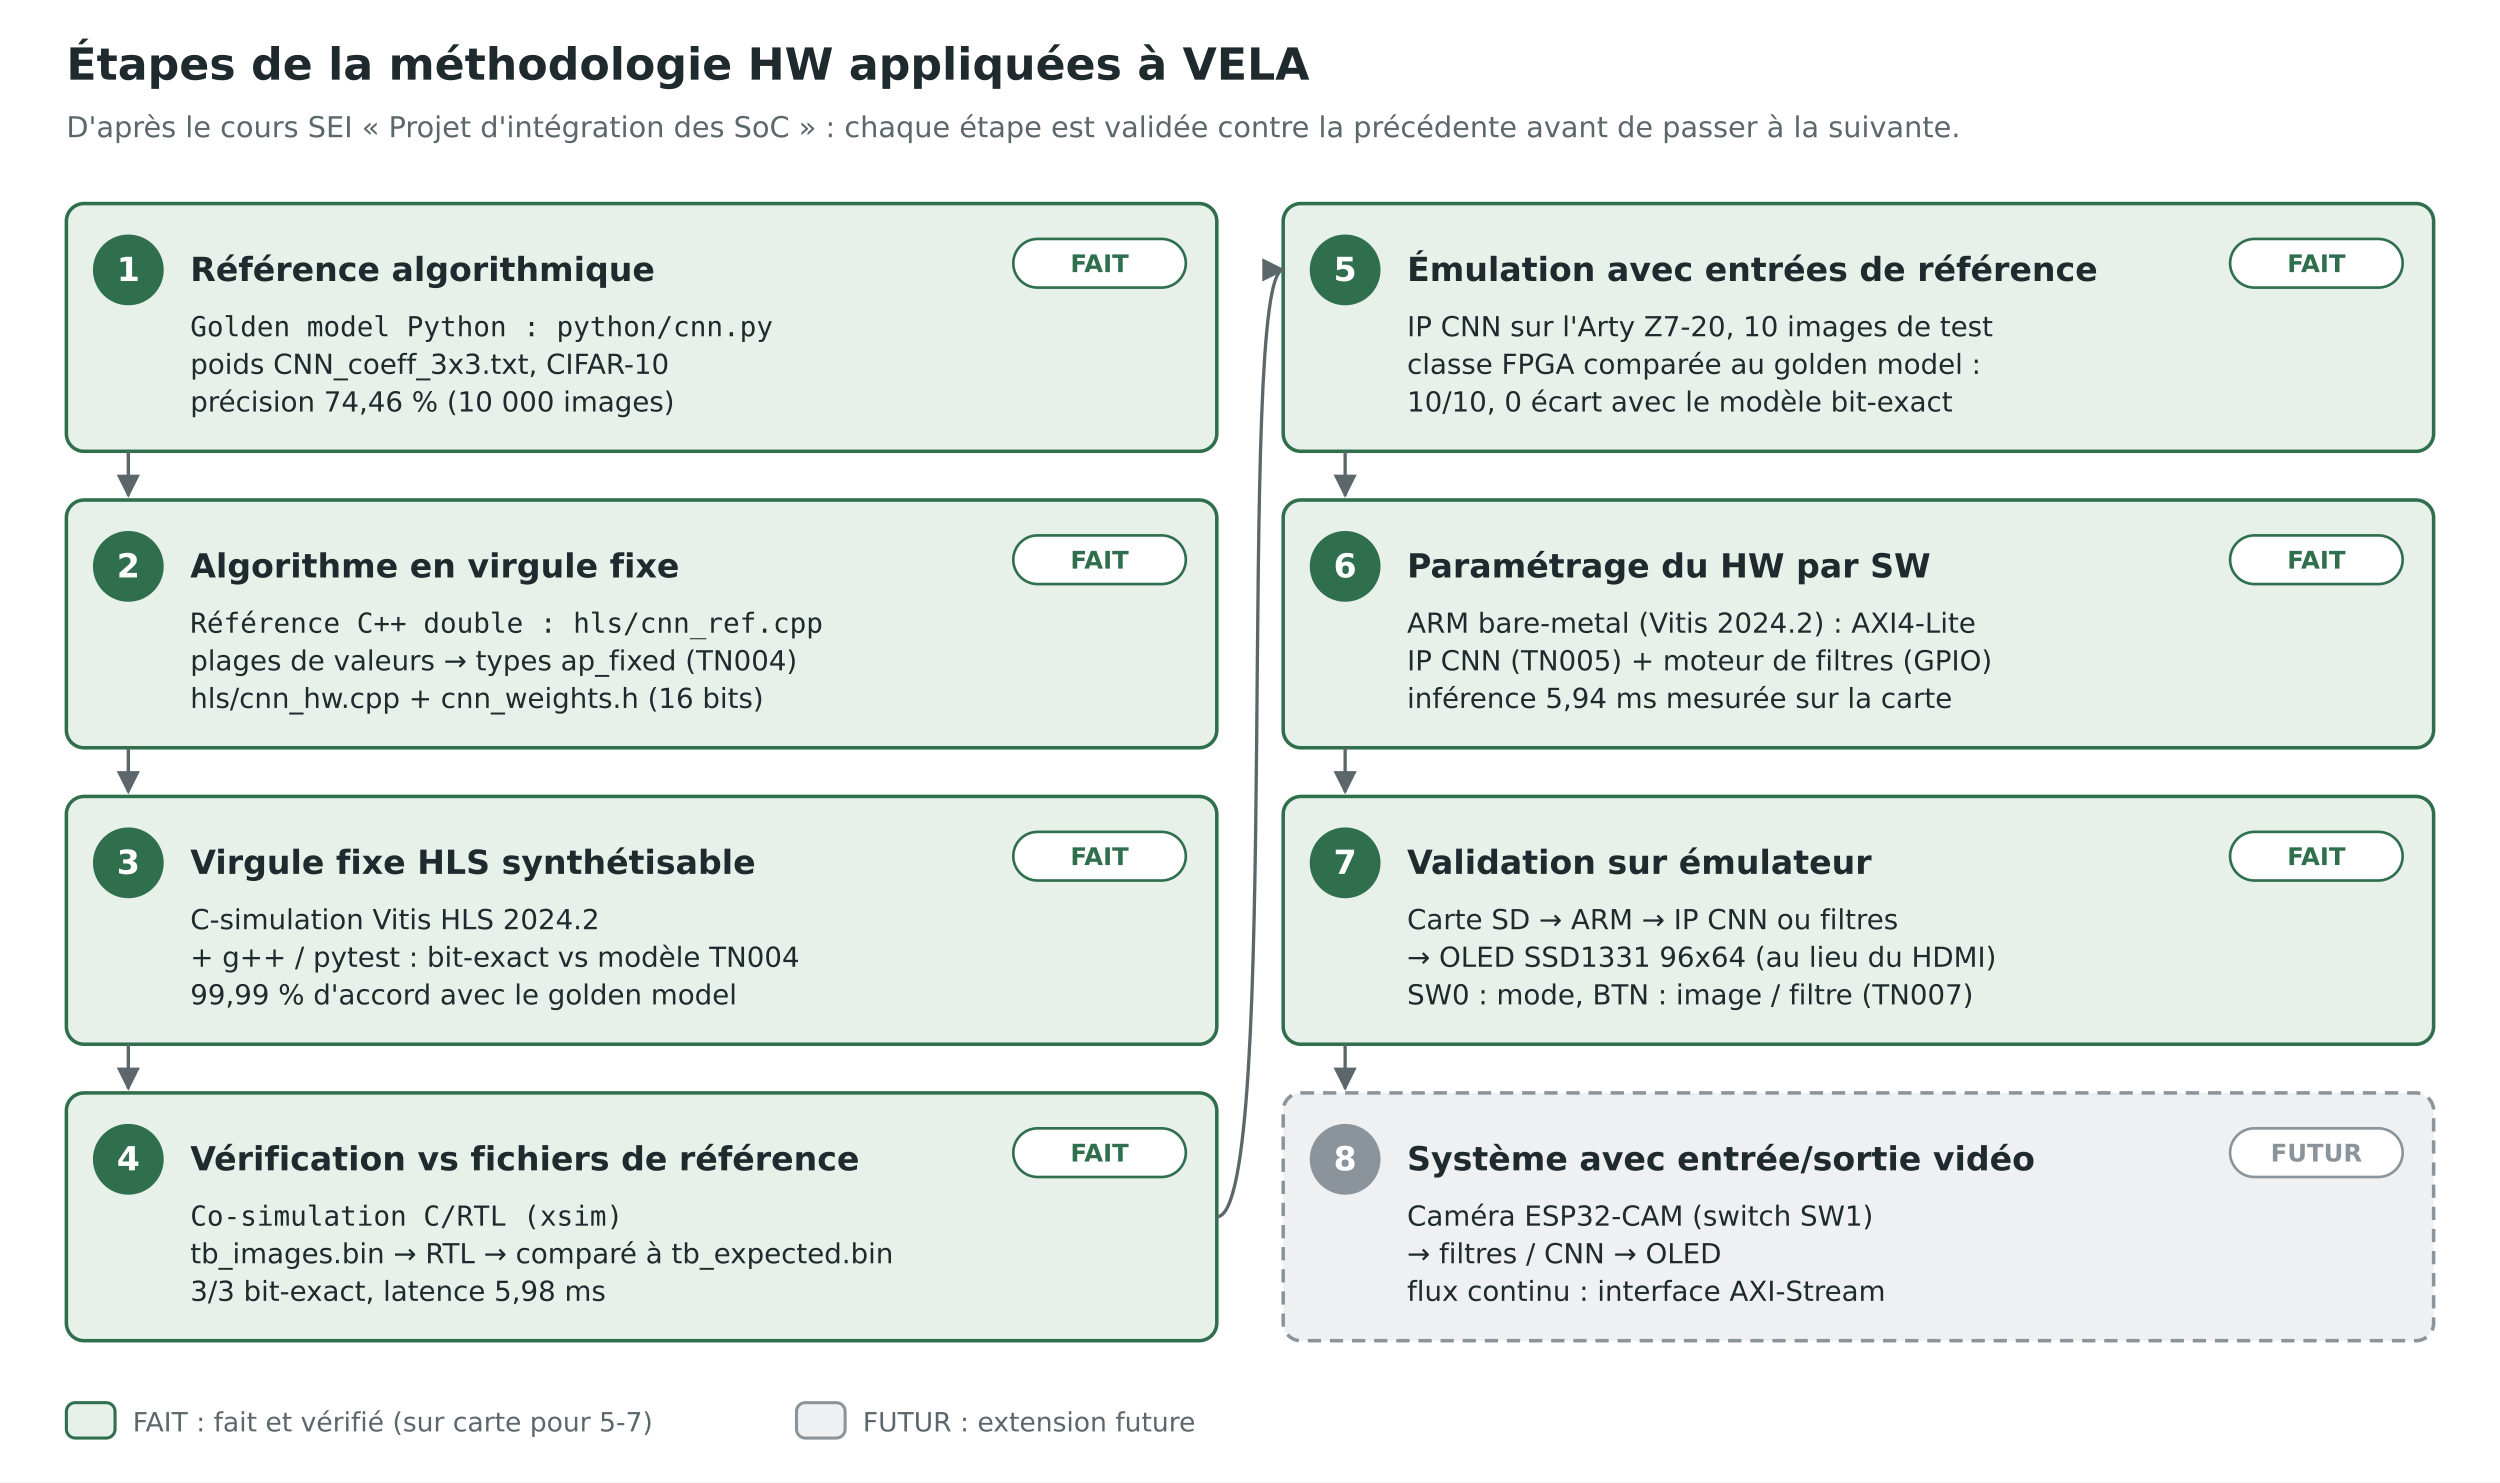
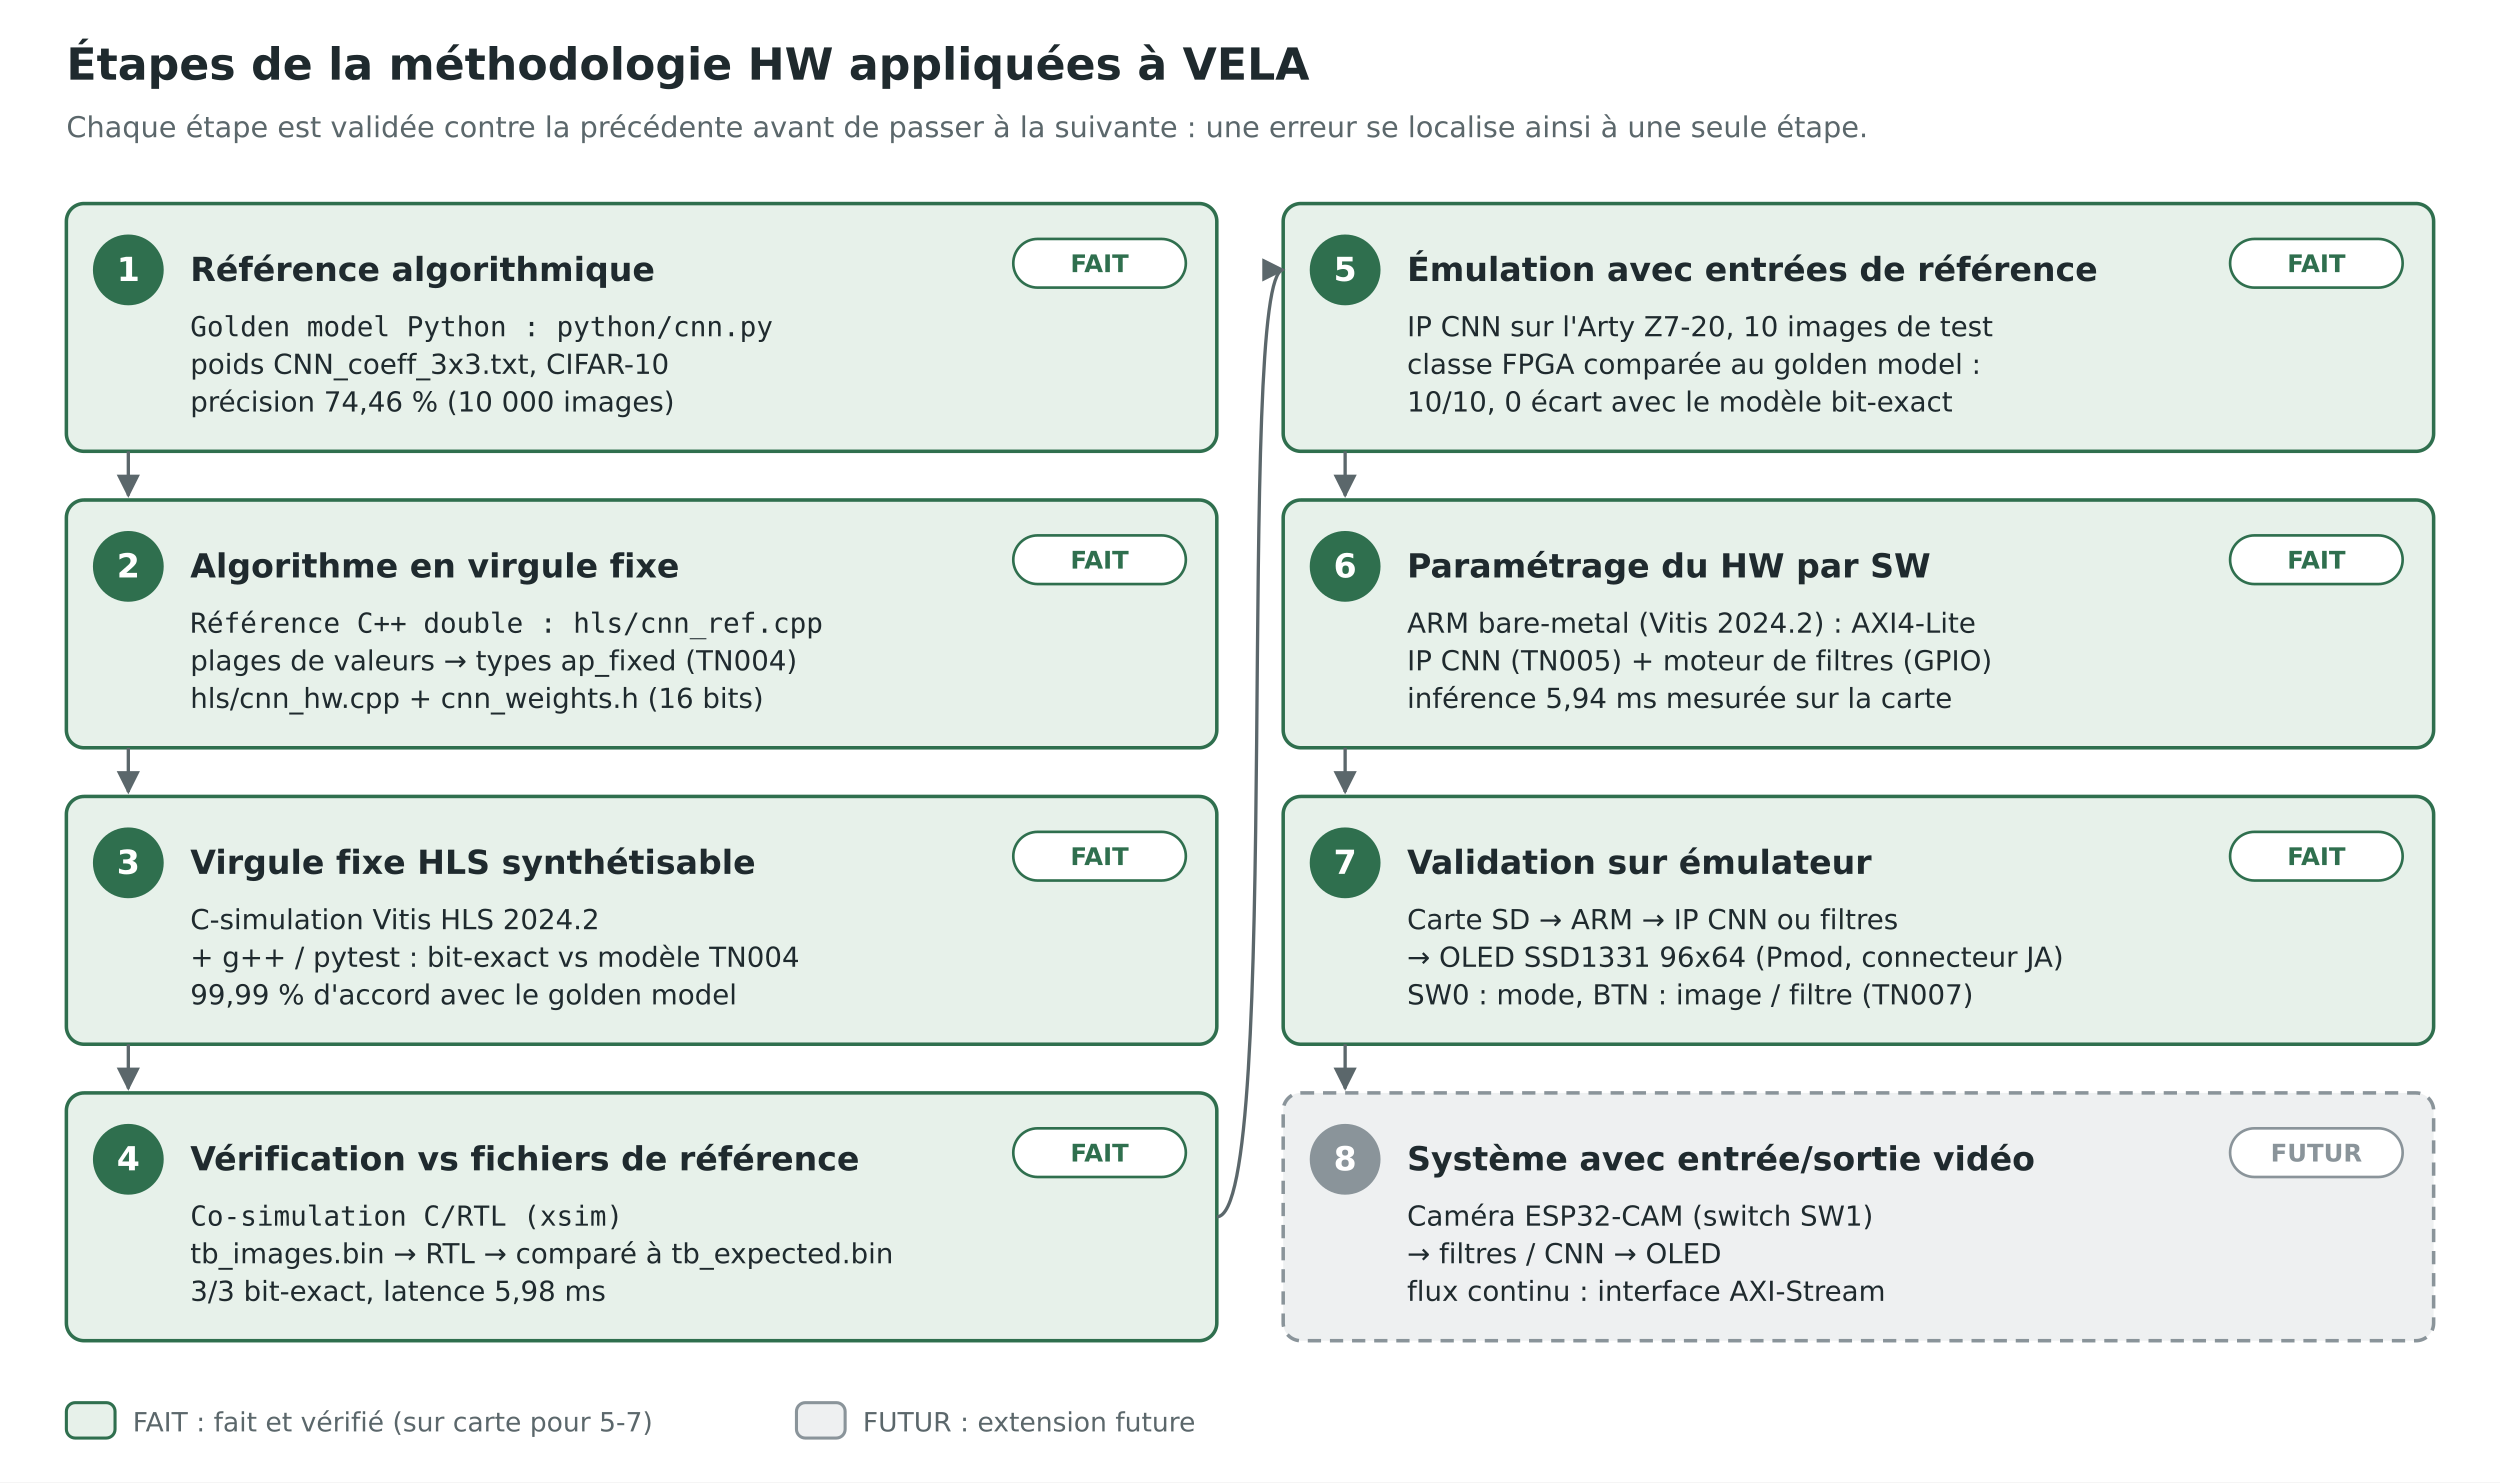
<svg xmlns="http://www.w3.org/2000/svg" viewBox="0 0 1130 670" width="1130" height="670" role="img" aria-label="Étapes de la méthodologie HW appliquées à VELA">
  <style>
  text { font-family: DejaVu Sans, Helvetica, Arial, sans-serif; }
  .mono { font-family: DejaVu Sans Mono, Menlo, Consolas, monospace; }
  .muted { fill: #5b676b; }
  @keyframes step { 0%, 12.00% { opacity: 1; } 12.50%, 100% { opacity: 0.35; } }
  .step { animation: step 20.0s linear infinite; }
  @media (prefers-reduced-motion: reduce) { * { animation: none !important; } }
</style>
  <defs>
    <marker id="arrow" viewBox="0 0 10 10" refX="9" refY="5" markerWidth="7" markerHeight="7" orient="auto-start-reverse">
      <path d="M0,0 L10,5 L0,10 z" fill="#5b676b" />
    </marker>
    <marker id="arrowA" viewBox="0 0 10 10" refX="9" refY="5" markerWidth="7" markerHeight="7" orient="auto-start-reverse">
      <path d="M0,0 L10,5 L0,10 z" fill="#a4562a" />
    </marker>
  </defs>
  <rect width="1130" height="670" fill="#ffffff" />
  <text x="30" y="36" font-size="20" text-anchor="start" font-weight="bold" fill="#1f2a2e">Étapes de la méthodologie HW appliquées à VELA</text>
-   <text x="30" y="62" font-size="13" text-anchor="start" font-weight="normal" class="muted" fill="#1f2a2e">D'après le cours SEI « Projet d'intégration des SoC » : chaque étape est validée contre la précédente avant de passer à la suivante.</text>
+   <text x="30" y="62" font-size="13" text-anchor="start" font-weight="normal" class="muted" fill="#1f2a2e">Chaque étape est validée contre la précédente avant de passer à la suivante : une erreur se localise ainsi à une seule étape.</text>
  <g class="step" style="animation-delay:0.0s">
    <rect x="30" y="92" width="520" height="112" rx="8" fill="#e7f1ea" stroke="#2f6f4e" stroke-width="1.6" />
    <circle cx="58" cy="122" r="16" fill="#2f6f4e" />
    <text x="58" y="127" font-size="15" text-anchor="middle" font-weight="bold" fill="#ffffff">1</text>
    <text x="86" y="127" font-size="15" text-anchor="start" font-weight="bold" fill="#1f2a2e">Référence algorithmique</text>
    <rect x="458" y="108" width="78" height="22" rx="11" fill="#ffffff" stroke="#2f6f4e" stroke-width="1.2" />
    <text x="497" y="123" font-size="11" text-anchor="middle" font-weight="bold" fill="#2f6f4e">FAIT</text>
    <text x="86" y="152" font-size="12.5" text-anchor="start" font-weight="normal" class="mono" fill="#1f2a2e">Golden model Python : python/cnn.py</text>
    <text x="86" y="169" font-size="12.5" text-anchor="start" font-weight="normal" fill="#1f2a2e">poids CNN_coeff_3x3.txt, CIFAR-10</text>
    <text x="86" y="186" font-size="12.5" text-anchor="start" font-weight="normal" fill="#1f2a2e">précision 74,46 % (10 000 images)</text>
  </g>
  <line x1="58" y1="204" x2="58" y2="224" stroke="#5b676b" stroke-width="1.5" marker-end="url(#arrow)" />
  <g class="step" style="animation-delay:2.5s">
    <rect x="30" y="226" width="520" height="112" rx="8" fill="#e7f1ea" stroke="#2f6f4e" stroke-width="1.6" />
    <circle cx="58" cy="256" r="16" fill="#2f6f4e" />
    <text x="58" y="261" font-size="15" text-anchor="middle" font-weight="bold" fill="#ffffff">2</text>
    <text x="86" y="261" font-size="15" text-anchor="start" font-weight="bold" fill="#1f2a2e">Algorithme en virgule fixe</text>
    <rect x="458" y="242" width="78" height="22" rx="11" fill="#ffffff" stroke="#2f6f4e" stroke-width="1.2" />
    <text x="497" y="257" font-size="11" text-anchor="middle" font-weight="bold" fill="#2f6f4e">FAIT</text>
    <text x="86" y="286" font-size="12.5" text-anchor="start" font-weight="normal" class="mono" fill="#1f2a2e">Référence C++ double : hls/cnn_ref.cpp</text>
    <text x="86" y="303" font-size="12.5" text-anchor="start" font-weight="normal" fill="#1f2a2e">plages de valeurs → types ap_fixed (TN004)</text>
    <text x="86" y="320" font-size="12.5" text-anchor="start" font-weight="normal" fill="#1f2a2e">hls/cnn_hw.cpp + cnn_weights.h (16 bits)</text>
  </g>
  <line x1="58" y1="338" x2="58" y2="358" stroke="#5b676b" stroke-width="1.5" marker-end="url(#arrow)" />
  <g class="step" style="animation-delay:5.0s">
    <rect x="30" y="360" width="520" height="112" rx="8" fill="#e7f1ea" stroke="#2f6f4e" stroke-width="1.6" />
    <circle cx="58" cy="390" r="16" fill="#2f6f4e" />
    <text x="58" y="395" font-size="15" text-anchor="middle" font-weight="bold" fill="#ffffff">3</text>
    <text x="86" y="395" font-size="15" text-anchor="start" font-weight="bold" fill="#1f2a2e">Virgule fixe HLS synthétisable</text>
    <rect x="458" y="376" width="78" height="22" rx="11" fill="#ffffff" stroke="#2f6f4e" stroke-width="1.2" />
    <text x="497" y="391" font-size="11" text-anchor="middle" font-weight="bold" fill="#2f6f4e">FAIT</text>
    <text x="86" y="420" font-size="12.5" text-anchor="start" font-weight="normal" fill="#1f2a2e">C-simulation Vitis HLS 2024.2</text>
    <text x="86" y="437" font-size="12.5" text-anchor="start" font-weight="normal" fill="#1f2a2e">+ g++ / pytest : bit-exact vs modèle TN004</text>
    <text x="86" y="454" font-size="12.5" text-anchor="start" font-weight="normal" fill="#1f2a2e">99,99 % d'accord avec le golden model</text>
  </g>
  <line x1="58" y1="472" x2="58" y2="492" stroke="#5b676b" stroke-width="1.5" marker-end="url(#arrow)" />
  <g class="step" style="animation-delay:7.5s">
    <rect x="30" y="494" width="520" height="112" rx="8" fill="#e7f1ea" stroke="#2f6f4e" stroke-width="1.6" />
    <circle cx="58" cy="524" r="16" fill="#2f6f4e" />
    <text x="58" y="529" font-size="15" text-anchor="middle" font-weight="bold" fill="#ffffff">4</text>
    <text x="86" y="529" font-size="15" text-anchor="start" font-weight="bold" fill="#1f2a2e">Vérification vs fichiers de référence</text>
    <rect x="458" y="510" width="78" height="22" rx="11" fill="#ffffff" stroke="#2f6f4e" stroke-width="1.2" />
    <text x="497" y="525" font-size="11" text-anchor="middle" font-weight="bold" fill="#2f6f4e">FAIT</text>
    <text x="86" y="554" font-size="12.5" text-anchor="start" font-weight="normal" class="mono" fill="#1f2a2e">Co-simulation C/RTL (xsim)</text>
    <text x="86" y="571" font-size="12.5" text-anchor="start" font-weight="normal" fill="#1f2a2e">tb_images.bin → RTL → comparé à tb_expected.bin</text>
    <text x="86" y="588" font-size="12.5" text-anchor="start" font-weight="normal" fill="#1f2a2e">3/3 bit-exact, latence 5,98 ms</text>
  </g>
  <g class="step" style="animation-delay:10.0s">
    <rect x="580" y="92" width="520" height="112" rx="8" fill="#e7f1ea" stroke="#2f6f4e" stroke-width="1.6" />
    <circle cx="608" cy="122" r="16" fill="#2f6f4e" />
    <text x="608" y="127" font-size="15" text-anchor="middle" font-weight="bold" fill="#ffffff">5</text>
    <text x="636" y="127" font-size="15" text-anchor="start" font-weight="bold" fill="#1f2a2e">Émulation avec entrées de référence</text>
    <rect x="1008" y="108" width="78" height="22" rx="11" fill="#ffffff" stroke="#2f6f4e" stroke-width="1.2" />
    <text x="1047" y="123" font-size="11" text-anchor="middle" font-weight="bold" fill="#2f6f4e">FAIT</text>
    <text x="636" y="152" font-size="12.5" text-anchor="start" font-weight="normal" fill="#1f2a2e">IP CNN sur l'Arty Z7-20, 10 images de test</text>
    <text x="636" y="169" font-size="12.5" text-anchor="start" font-weight="normal" fill="#1f2a2e">classe FPGA comparée au golden model :</text>
    <text x="636" y="186" font-size="12.5" text-anchor="start" font-weight="normal" fill="#1f2a2e">10/10, 0 écart avec le modèle bit-exact</text>
  </g>
  <line x1="608" y1="204" x2="608" y2="224" stroke="#5b676b" stroke-width="1.5" marker-end="url(#arrow)" />
  <g class="step" style="animation-delay:12.5s">
    <rect x="580" y="226" width="520" height="112" rx="8" fill="#e7f1ea" stroke="#2f6f4e" stroke-width="1.6" />
    <circle cx="608" cy="256" r="16" fill="#2f6f4e" />
    <text x="608" y="261" font-size="15" text-anchor="middle" font-weight="bold" fill="#ffffff">6</text>
    <text x="636" y="261" font-size="15" text-anchor="start" font-weight="bold" fill="#1f2a2e">Paramétrage du HW par SW</text>
    <rect x="1008" y="242" width="78" height="22" rx="11" fill="#ffffff" stroke="#2f6f4e" stroke-width="1.2" />
    <text x="1047" y="257" font-size="11" text-anchor="middle" font-weight="bold" fill="#2f6f4e">FAIT</text>
    <text x="636" y="286" font-size="12.5" text-anchor="start" font-weight="normal" fill="#1f2a2e">ARM bare-metal (Vitis 2024.2) : AXI4-Lite</text>
    <text x="636" y="303" font-size="12.5" text-anchor="start" font-weight="normal" fill="#1f2a2e">IP CNN (TN005) + moteur de filtres (GPIO)</text>
    <text x="636" y="320" font-size="12.5" text-anchor="start" font-weight="normal" fill="#1f2a2e">inférence 5,94 ms mesurée sur la carte</text>
  </g>
  <line x1="608" y1="338" x2="608" y2="358" stroke="#5b676b" stroke-width="1.5" marker-end="url(#arrow)" />
  <g class="step" style="animation-delay:15.0s">
    <rect x="580" y="360" width="520" height="112" rx="8" fill="#e7f1ea" stroke="#2f6f4e" stroke-width="1.6" />
    <circle cx="608" cy="390" r="16" fill="#2f6f4e" />
    <text x="608" y="395" font-size="15" text-anchor="middle" font-weight="bold" fill="#ffffff">7</text>
    <text x="636" y="395" font-size="15" text-anchor="start" font-weight="bold" fill="#1f2a2e">Validation sur émulateur</text>
    <rect x="1008" y="376" width="78" height="22" rx="11" fill="#ffffff" stroke="#2f6f4e" stroke-width="1.2" />
    <text x="1047" y="391" font-size="11" text-anchor="middle" font-weight="bold" fill="#2f6f4e">FAIT</text>
    <text x="636" y="420" font-size="12.5" text-anchor="start" font-weight="normal" fill="#1f2a2e">Carte SD → ARM → IP CNN ou filtres</text>
-     <text x="636" y="437" font-size="12.5" text-anchor="start" font-weight="normal" fill="#1f2a2e">→ OLED SSD1331 96x64 (au lieu du HDMI)</text>
+     <text x="636" y="437" font-size="12.5" text-anchor="start" font-weight="normal" fill="#1f2a2e">→ OLED SSD1331 96x64 (Pmod, connecteur JA)</text>
    <text x="636" y="454" font-size="12.5" text-anchor="start" font-weight="normal" fill="#1f2a2e">SW0 : mode, BTN : image / filtre (TN007)</text>
  </g>
  <line x1="608" y1="472" x2="608" y2="492" stroke="#5b676b" stroke-width="1.5" marker-end="url(#arrow)" />
  <g class="step" style="animation-delay:17.5s">
    <rect x="580" y="494" width="520" height="112" rx="8" fill="#eef0f1" stroke="#8a949a" stroke-width="1.6" stroke-dasharray="6 4" />
    <circle cx="608" cy="524" r="16" fill="#8a949a" />
    <text x="608" y="529" font-size="15" text-anchor="middle" font-weight="bold" fill="#ffffff">8</text>
    <text x="636" y="529" font-size="15" text-anchor="start" font-weight="bold" fill="#1f2a2e">Système avec entrée/sortie vidéo</text>
    <rect x="1008" y="510" width="78" height="22" rx="11" fill="#ffffff" stroke="#8a949a" stroke-width="1.2" />
    <text x="1047" y="525" font-size="11" text-anchor="middle" font-weight="bold" fill="#8a949a">FUTUR</text>
    <text x="636" y="554" font-size="12.5" text-anchor="start" font-weight="normal" fill="#1f2a2e">Caméra ESP32-CAM (switch SW1)</text>
    <text x="636" y="571" font-size="12.5" text-anchor="start" font-weight="normal" fill="#1f2a2e">→ filtres / CNN → OLED</text>
    <text x="636" y="588" font-size="12.5" text-anchor="start" font-weight="normal" fill="#1f2a2e">flux continu : interface AXI-Stream</text>
  </g>
  <path d="M550 550.0 C 580 550.0, 558 122, 580 122" fill="none" stroke="#5b676b" stroke-width="1.5" marker-end="url(#arrow)" />
  <rect x="30" y="634" width="22" height="16" rx="4" fill="#e7f1ea" stroke="#2f6f4e" stroke-width="1.4" />
  <text x="60" y="647" font-size="12" text-anchor="start" font-weight="normal" class="muted" fill="#1f2a2e">FAIT : fait et vérifié (sur carte pour 5-7)</text>
  <rect x="360" y="634" width="22" height="16" rx="4" fill="#eef0f1" stroke="#8a949a" stroke-width="1.4" />
  <text x="390" y="647" font-size="12" text-anchor="start" font-weight="normal" class="muted" fill="#1f2a2e">FUTUR : extension future</text>
</svg>
